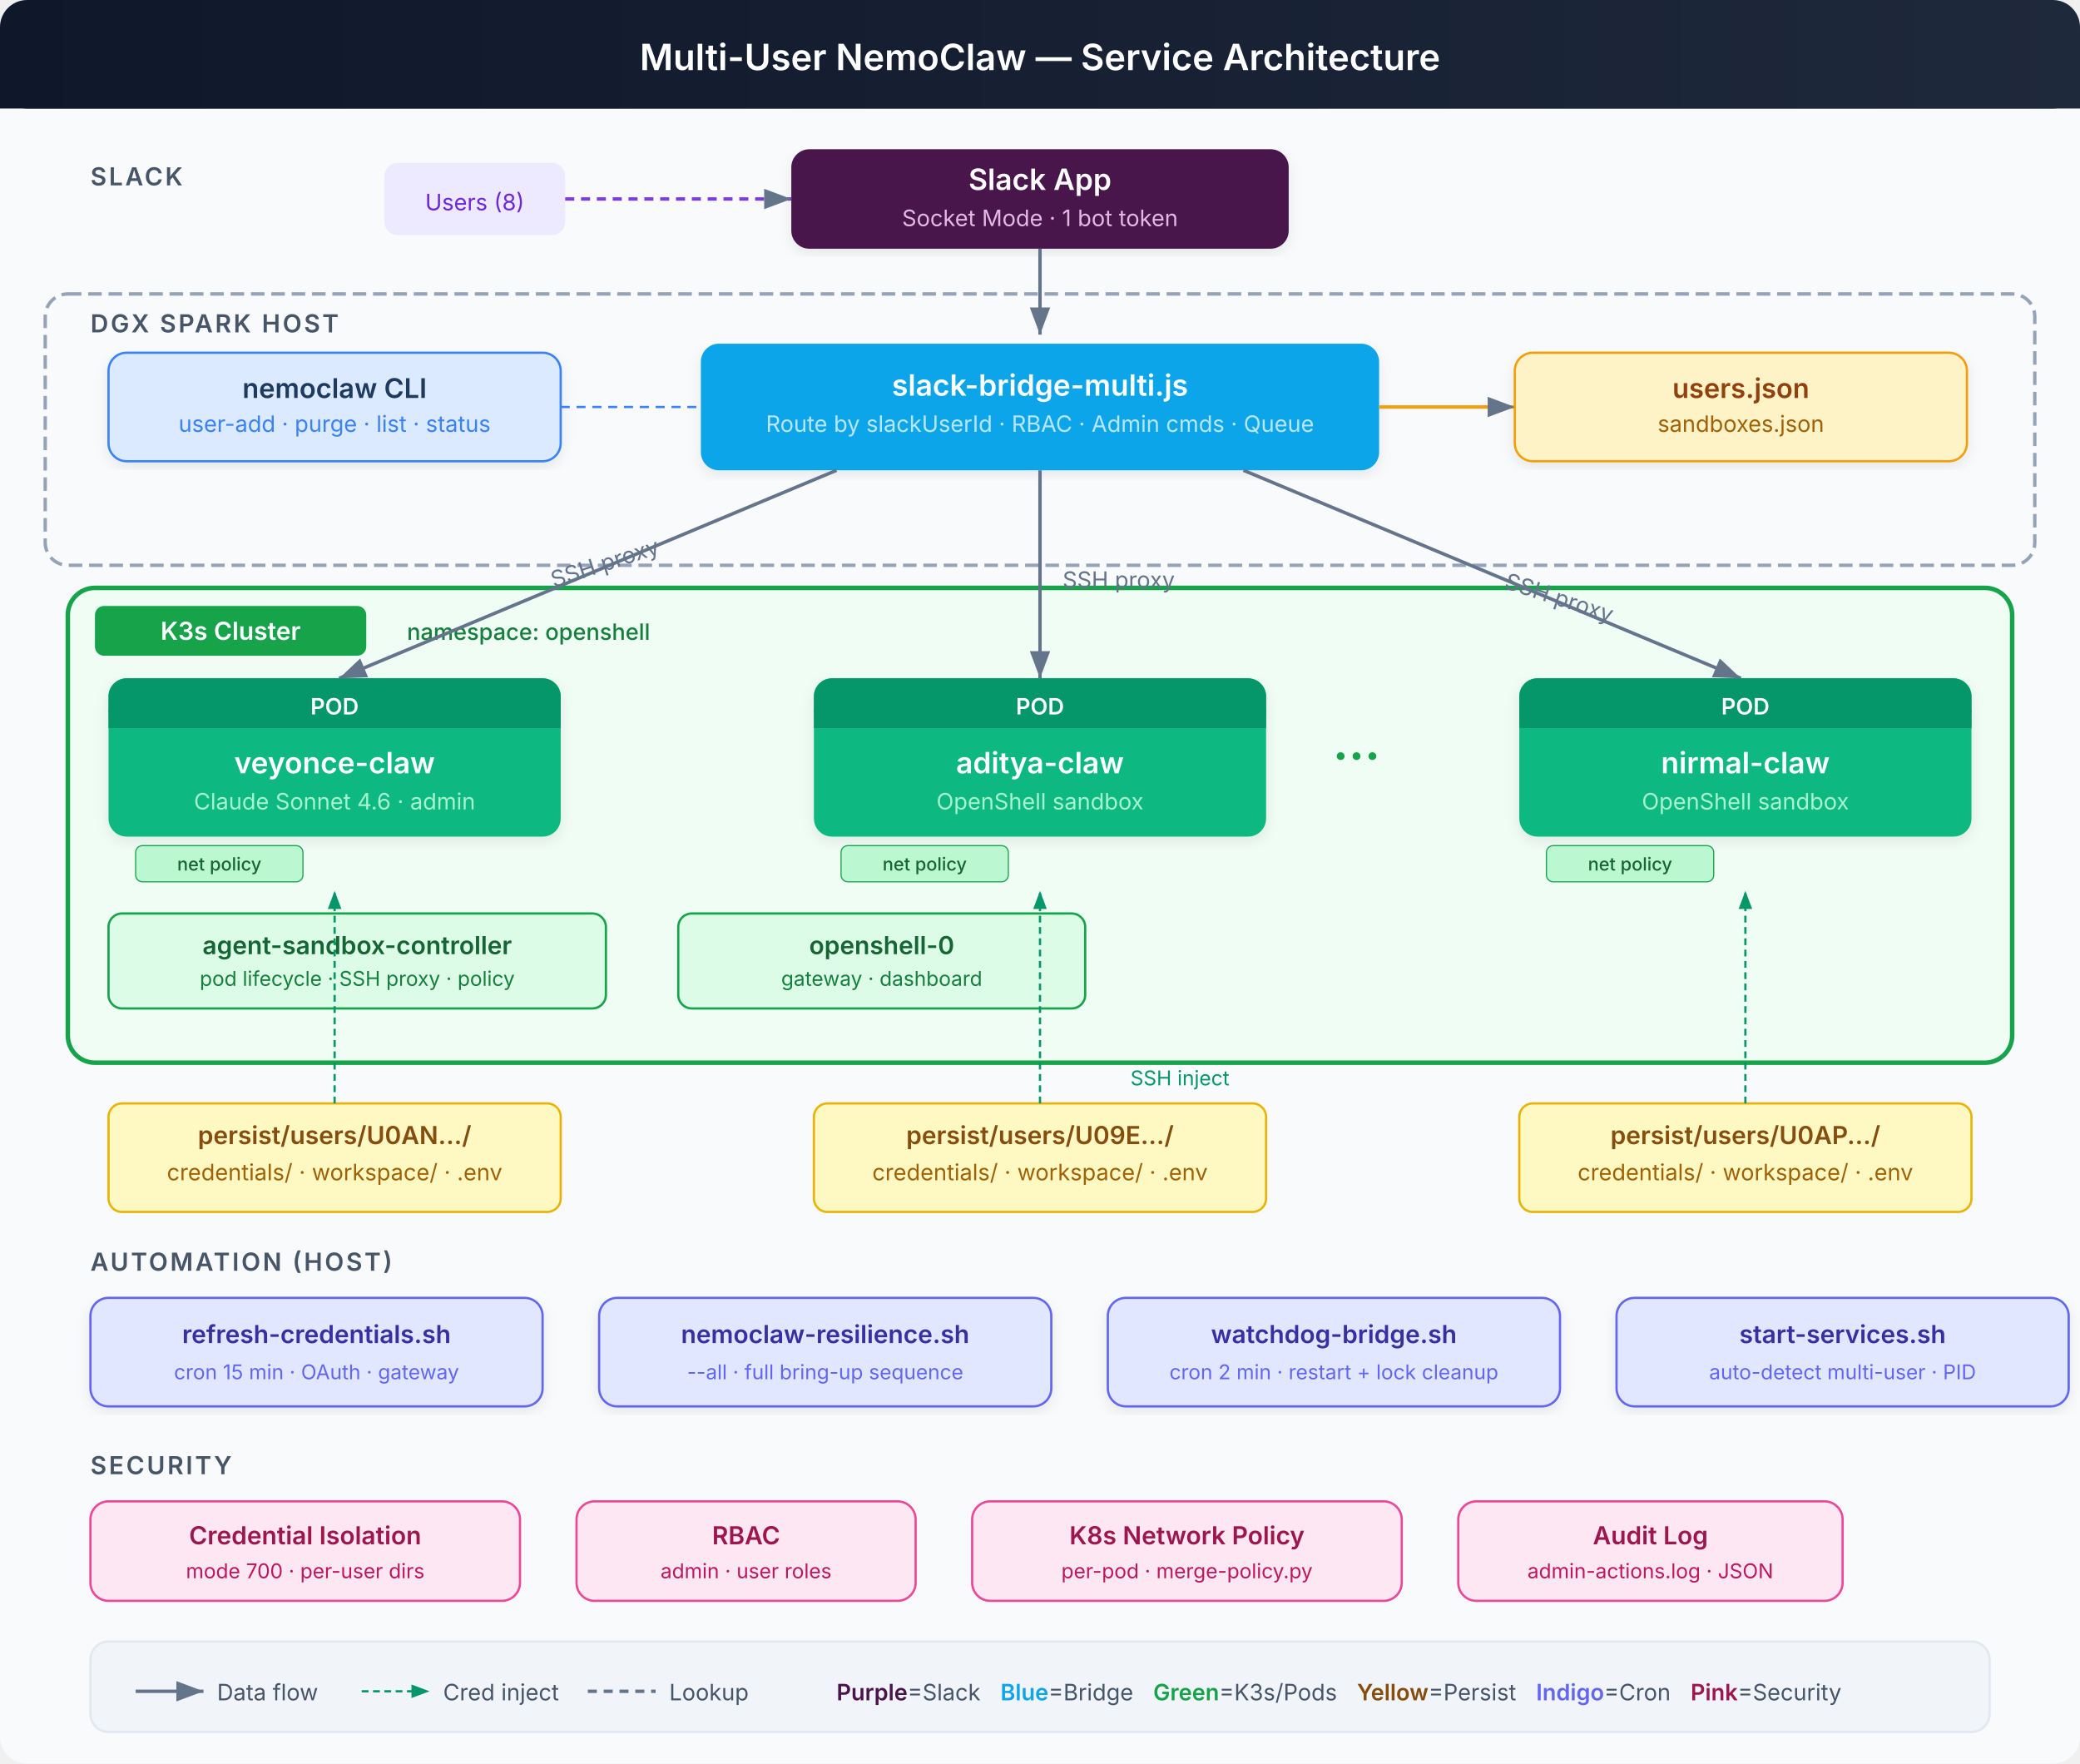
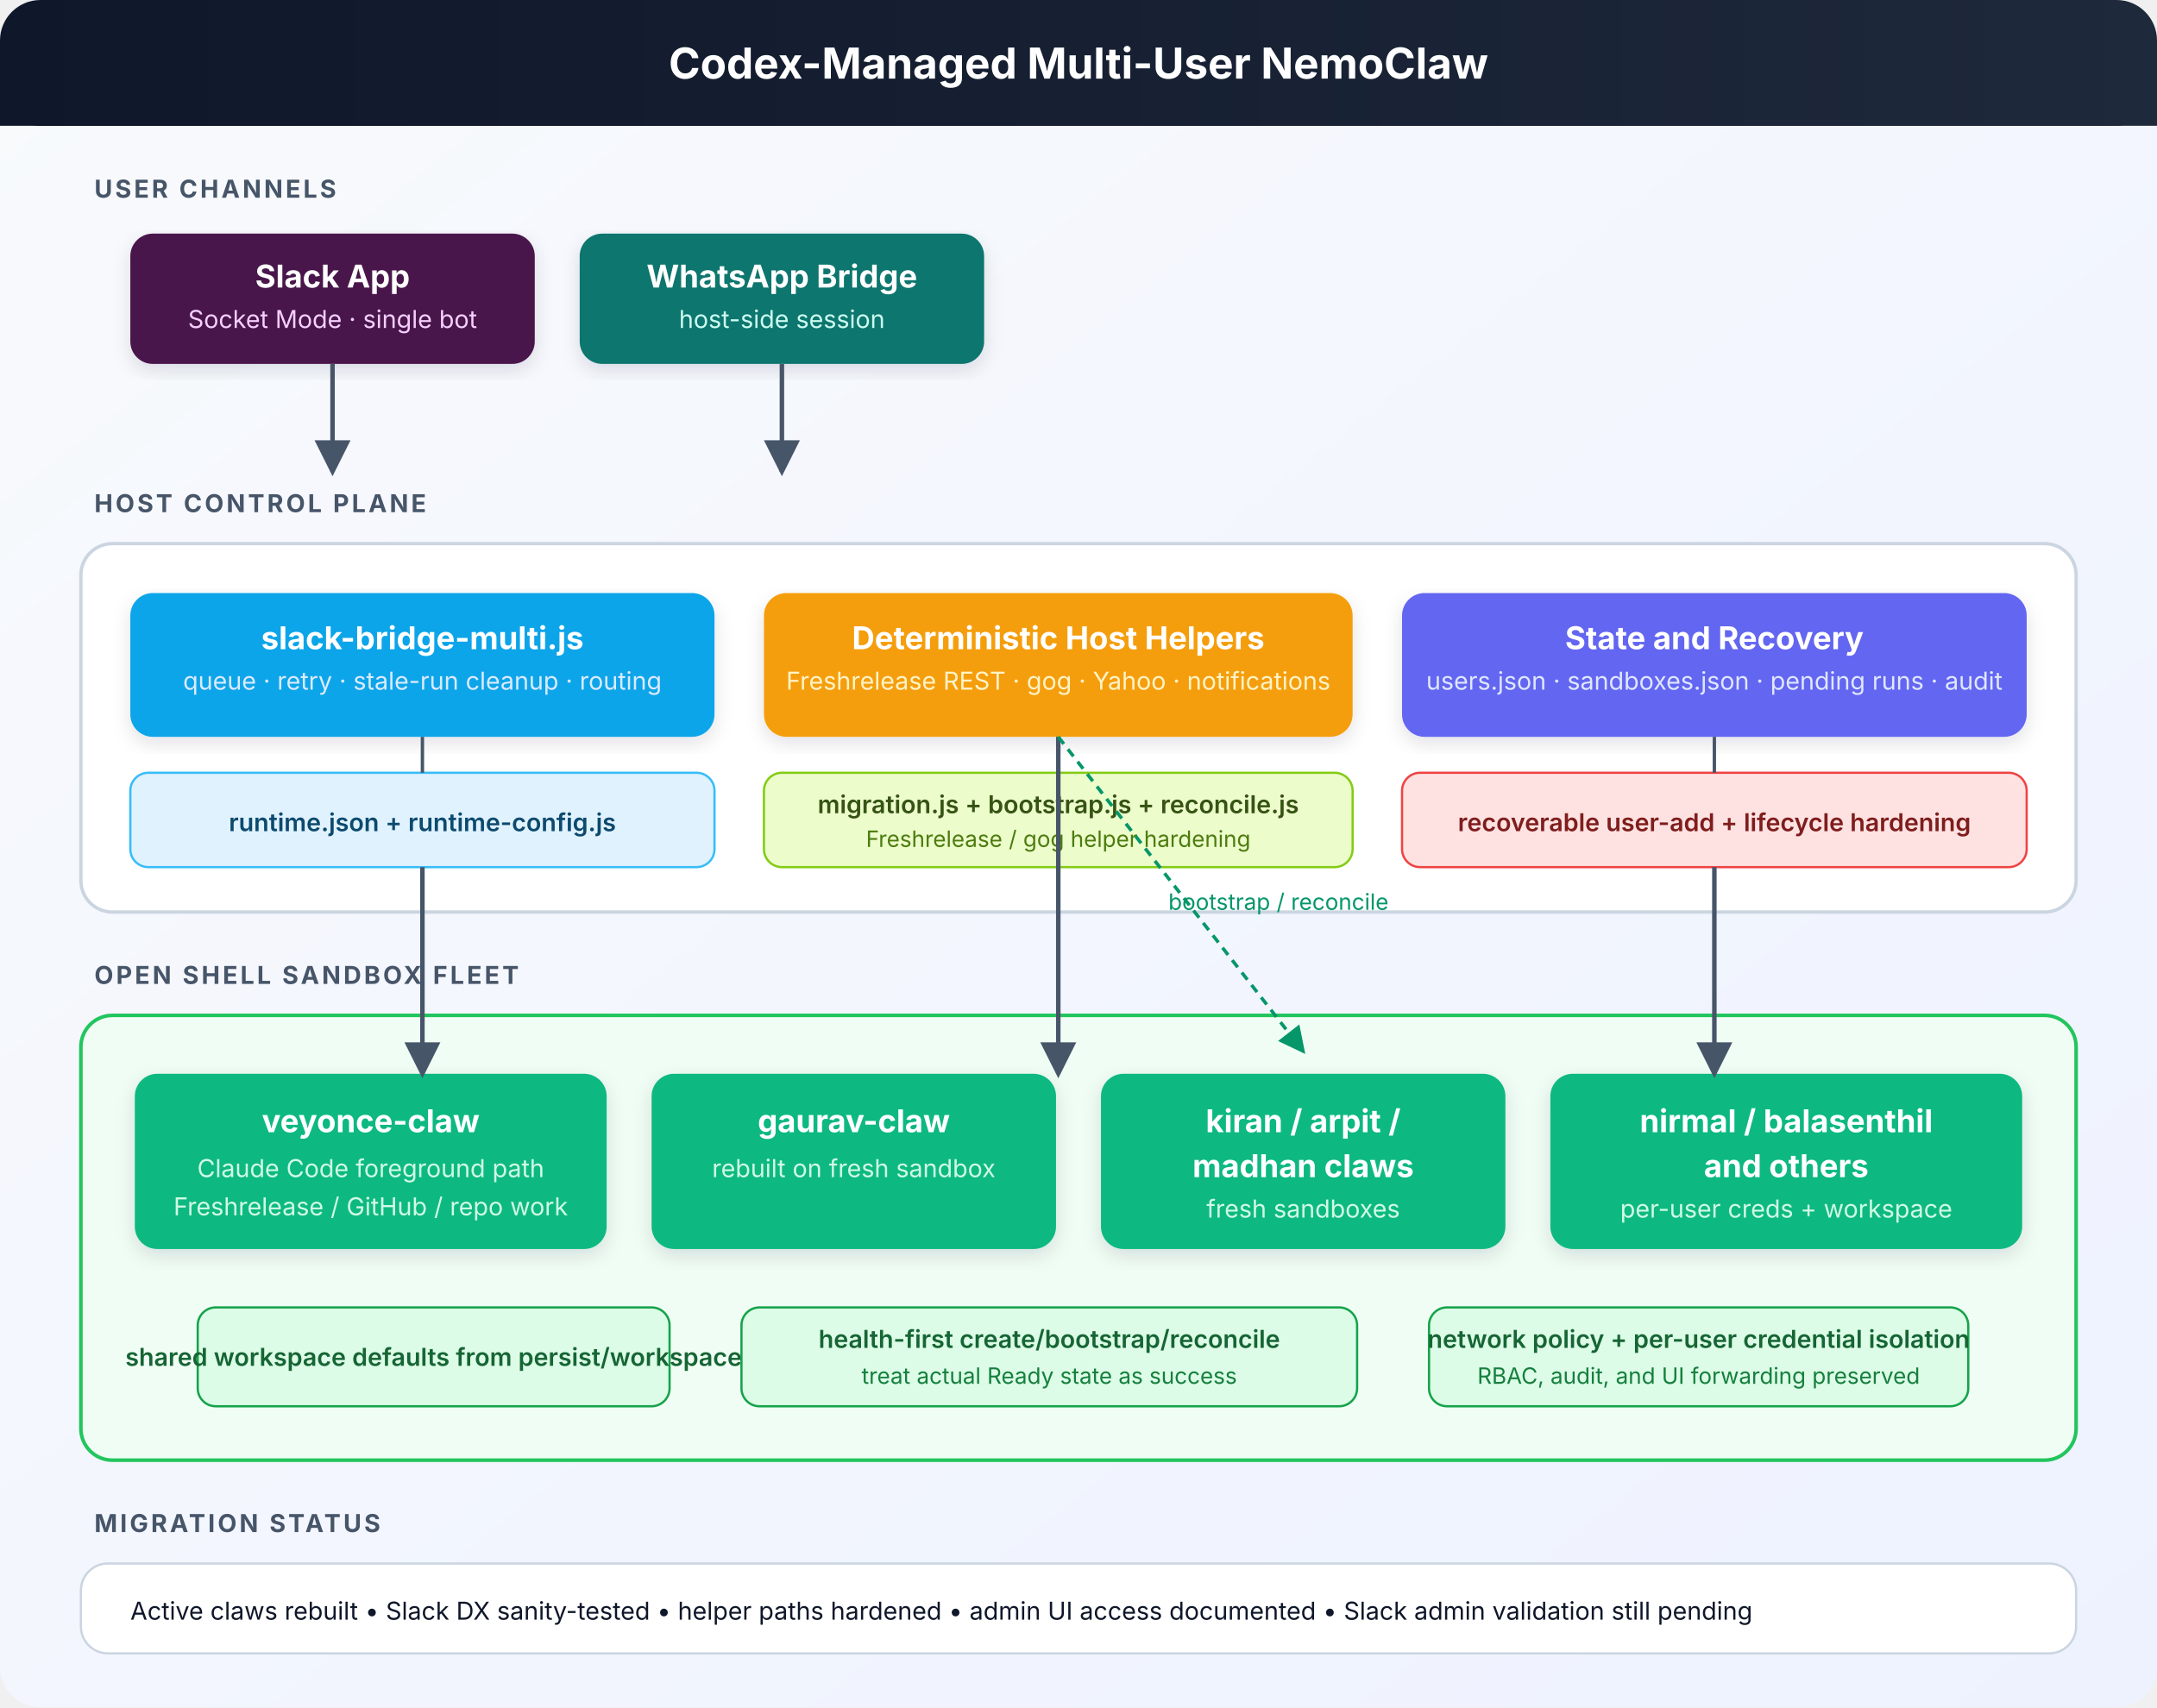
- <svg xmlns="http://www.w3.org/2000/svg" viewBox="0 0 920 780" font-family="Inter, -apple-system, sans-serif" font-size="13">
+ <svg xmlns="http://www.w3.org/2000/svg" viewBox="0 0 960 760" font-family="Inter, system-ui, sans-serif" font-size="13">
  <defs>
-     <marker id="arrow" markerWidth="8" markerHeight="6" refX="8" refY="3" orient="auto">
-       <path d="M0,0 L8,3 L0,6" fill="#64748b" />
-     </marker>
-     <marker id="arrow-green" markerWidth="8" markerHeight="6" refX="8" refY="3" orient="auto">
-       <path d="M0,0 L8,3 L0,6" fill="#059669" />
-     </marker>
-     <linearGradient id="headerGrad" x1="0" y1="0" x2="1" y2="0">
+     <linearGradient id="bg" x1="0" y1="0" x2="1" y2="1">
+       <stop offset="0%" stop-color="#f8fafc" />
+       <stop offset="100%" stop-color="#eef2ff" />
+     </linearGradient>
+     <linearGradient id="title" x1="0" y1="0" x2="1" y2="0">
      <stop offset="0%" stop-color="#0f172a" />
      <stop offset="100%" stop-color="#1e293b" />
    </linearGradient>
-     <filter id="shadow" x="-4%" y="-4%" width="108%" height="112%">
-       <feDropShadow dx="0" dy="2" stdDeviation="3" flood-opacity="0.08" />
+     <filter id="shadow" x="-8%" y="-8%" width="116%" height="120%">
+       <feDropShadow dx="0" dy="3" stdDeviation="4" flood-color="#0f172a" flood-opacity="0.12" />
    </filter>
+     <marker id="arrow" markerWidth="8" markerHeight="8" refX="7" refY="4" orient="auto">
+       <path d="M0,0 L8,4 L0,8 z" fill="#475569" />
+     </marker>
+     <marker id="arrowGreen" markerWidth="8" markerHeight="8" refX="7" refY="4" orient="auto">
+       <path d="M0,0 L8,4 L0,8 z" fill="#059669" />
+     </marker>
  </defs>
-   <rect width="920" height="780" rx="12" fill="#f8fafc" />
-   <rect x="0" y="0" width="920" height="48" rx="12" fill="url(#headerGrad)" />
-   <rect x="0" y="24" width="920" height="24" fill="url(#headerGrad)" />
-   <text x="460" y="31" text-anchor="middle" fill="white" font-size="16" font-weight="600">Multi-User NemoClaw — Service Architecture</text>
-   <text x="40" y="82" fill="#475569" font-size="11" font-weight="600" letter-spacing="1">SLACK</text>
-   <rect x="350" y="66" width="220" height="44" rx="8" fill="#4A154B" filter="url(#shadow)" />
-   <text x="460" y="84" text-anchor="middle" fill="white" font-weight="600" font-size="13">Slack App</text>
-   <text x="460" y="100" text-anchor="middle" fill="#e2b8e4" font-size="10">Socket Mode  ·  1 bot token</text>
-   <g fill="#7c3aed" font-size="10">
-     <rect x="170" y="72" width="80" height="32" rx="6" fill="#ede9fe" />
-     <text x="210" y="93" text-anchor="middle" fill="#6d28d9">Users (8)</text>
-     <line x1="250" y1="88" x2="350" y2="88" stroke="#7c3aed" stroke-width="1.5" marker-end="url(#arrow)" stroke-dasharray="4,3" />
-   </g>
-   <line x1="460" y1="110" x2="460" y2="148" stroke="#64748b" stroke-width="1.5" marker-end="url(#arrow)" />
-   <rect x="20" y="130" width="880" height="120" rx="10" fill="none" stroke="#94a3b8" stroke-width="1.5" stroke-dasharray="6,3" />
-   <text x="40" y="147" fill="#475569" font-size="11" font-weight="600" letter-spacing="1">DGX SPARK HOST</text>
-   <rect x="310" y="152" width="300" height="56" rx="8" fill="#0ea5e9" filter="url(#shadow)" />
-   <text x="460" y="175" text-anchor="middle" fill="white" font-weight="600">slack-bridge-multi.js</text>
-   <text x="460" y="191" text-anchor="middle" fill="#bae6fd" font-size="10">Route by slackUserId · RBAC · Admin cmds · Queue</text>
-   <rect x="670" y="156" width="200" height="48" rx="8" fill="#fef3c7" stroke="#f59e0b" stroke-width="1" filter="url(#shadow)" />
-   <text x="770" y="176" text-anchor="middle" fill="#92400e" font-weight="600" font-size="12">users.json</text>
-   <text x="770" y="191" text-anchor="middle" fill="#a16207" font-size="10">sandboxes.json</text>
-   <line x1="610" y1="180" x2="670" y2="180" stroke="#f59e0b" stroke-width="1.5" marker-end="url(#arrow)" />
-   <rect x="48" y="156" width="200" height="48" rx="8" fill="#dbeafe" stroke="#3b82f6" stroke-width="1" filter="url(#shadow)" />
-   <text x="148" y="176" text-anchor="middle" fill="#1e3a5f" font-weight="600" font-size="12">nemoclaw CLI</text>
-   <text x="148" y="191" text-anchor="middle" fill="#3b82f6" font-size="10">user-add · purge · list · status</text>
-   <line x1="248" y1="180" x2="310" y2="180" stroke="#3b82f6" stroke-width="1" stroke-dasharray="4,3" />
-   <rect x="30" y="260" width="860" height="210" rx="12" fill="#f0fdf4" stroke="#16a34a" stroke-width="2" />
-   <rect x="42" y="268" width="120" height="22" rx="4" fill="#16a34a" />
-   <text x="102" y="283" text-anchor="middle" fill="white" font-size="11" font-weight="600">K3s Cluster</text>
-   <text x="180" y="283" fill="#15803d" font-size="10" font-weight="500">namespace: openshell</text>
-   <line x1="370" y1="208" x2="150" y2="300" stroke="#64748b" stroke-width="1.5" marker-end="url(#arrow)" />
-   <line x1="460" y1="208" x2="460" y2="300" stroke="#64748b" stroke-width="1.5" marker-end="url(#arrow)" />
-   <line x1="550" y1="208" x2="770" y2="300" stroke="#64748b" stroke-width="1.5" marker-end="url(#arrow)" />
-   <text x="245" y="260" fill="#64748b" font-size="10" transform="rotate(-18,245,260)">SSH proxy</text>
-   <text x="470" y="260" fill="#64748b" font-size="10">SSH proxy</text>
-   <text x="665" y="260" fill="#64748b" font-size="10" transform="rotate(18,665,260)">SSH proxy</text>
-   <rect x="48" y="300" width="200" height="70" rx="8" fill="#10b981" filter="url(#shadow)" />
-   <rect x="48" y="300" width="200" height="22" rx="8" fill="#059669" />
-   <rect x="48" y="314" width="200" height="8" fill="#059669" />
-   <text x="148" y="316" text-anchor="middle" fill="white" font-size="10" font-weight="600">POD</text>
-   <text x="148" y="342" text-anchor="middle" fill="white" font-weight="600">veyonce-claw</text>
-   <text x="148" y="358" text-anchor="middle" fill="#a7f3d0" font-size="10">Claude Sonnet 4.6 · admin</text>
-   <rect x="360" y="300" width="200" height="70" rx="8" fill="#10b981" filter="url(#shadow)" />
-   <rect x="360" y="300" width="200" height="22" rx="8" fill="#059669" />
-   <rect x="360" y="314" width="200" height="8" fill="#059669" />
-   <text x="460" y="316" text-anchor="middle" fill="white" font-size="10" font-weight="600">POD</text>
-   <text x="460" y="342" text-anchor="middle" fill="white" font-weight="600">aditya-claw</text>
-   <text x="460" y="358" text-anchor="middle" fill="#a7f3d0" font-size="10">OpenShell sandbox</text>
-   <rect x="672" y="300" width="200" height="70" rx="8" fill="#10b981" filter="url(#shadow)" />
-   <rect x="672" y="300" width="200" height="22" rx="8" fill="#059669" />
-   <rect x="672" y="314" width="200" height="8" fill="#059669" />
-   <text x="772" y="316" text-anchor="middle" fill="white" font-size="10" font-weight="600">POD</text>
-   <text x="772" y="342" text-anchor="middle" fill="white" font-weight="600">nirmal-claw</text>
-   <text x="772" y="358" text-anchor="middle" fill="#a7f3d0" font-size="10">OpenShell sandbox</text>
-   <text x="600" y="342" text-anchor="middle" fill="#16a34a" font-size="22" font-weight="600">···</text>
-   <rect x="60" y="374" width="74" height="16" rx="3" fill="#bbf7d0" stroke="#16a34a" stroke-width="0.5" />
-   <text x="97" y="385" text-anchor="middle" fill="#166534" font-size="8" font-weight="500">net policy</text>
-   <rect x="372" y="374" width="74" height="16" rx="3" fill="#bbf7d0" stroke="#16a34a" stroke-width="0.5" />
-   <text x="409" y="385" text-anchor="middle" fill="#166534" font-size="8" font-weight="500">net policy</text>
-   <rect x="684" y="374" width="74" height="16" rx="3" fill="#bbf7d0" stroke="#16a34a" stroke-width="0.5" />
-   <text x="721" y="385" text-anchor="middle" fill="#166534" font-size="8" font-weight="500">net policy</text>
-   <rect x="48" y="404" width="220" height="42" rx="6" fill="#dcfce7" stroke="#16a34a" stroke-width="1" />
-   <text x="158" y="422" text-anchor="middle" fill="#166534" font-weight="600" font-size="11">agent-sandbox-controller</text>
-   <text x="158" y="436" text-anchor="middle" fill="#15803d" font-size="9">pod lifecycle · SSH proxy · policy</text>
-   <rect x="300" y="404" width="180" height="42" rx="6" fill="#dcfce7" stroke="#16a34a" stroke-width="1" />
-   <text x="390" y="422" text-anchor="middle" fill="#166534" font-weight="600" font-size="11">openshell-0</text>
-   <text x="390" y="436" text-anchor="middle" fill="#15803d" font-size="9">gateway · dashboard</text>
-   <rect x="48" y="488" width="200" height="48" rx="6" fill="#fef9c3" stroke="#eab308" stroke-width="1" />
-   <text x="148" y="506" text-anchor="middle" fill="#854d0e" font-size="11" font-weight="600">persist/users/U0AN.../</text>
-   <text x="148" y="522" text-anchor="middle" fill="#a16207" font-size="10">credentials/ · workspace/ · .env</text>
-   <rect x="360" y="488" width="200" height="48" rx="6" fill="#fef9c3" stroke="#eab308" stroke-width="1" />
-   <text x="460" y="506" text-anchor="middle" fill="#854d0e" font-size="11" font-weight="600">persist/users/U09E.../</text>
-   <text x="460" y="522" text-anchor="middle" fill="#a16207" font-size="10">credentials/ · workspace/ · .env</text>
-   <rect x="672" y="488" width="200" height="48" rx="6" fill="#fef9c3" stroke="#eab308" stroke-width="1" />
-   <text x="772" y="506" text-anchor="middle" fill="#854d0e" font-size="11" font-weight="600">persist/users/U0AP.../</text>
-   <text x="772" y="522" text-anchor="middle" fill="#a16207" font-size="10">credentials/ · workspace/ · .env</text>
-   <line x1="148" y1="488" x2="148" y2="394" stroke="#059669" stroke-width="1" marker-end="url(#arrow-green)" stroke-dasharray="3,2" />
-   <line x1="460" y1="488" x2="460" y2="394" stroke="#059669" stroke-width="1" marker-end="url(#arrow-green)" stroke-dasharray="3,2" />
-   <line x1="772" y1="488" x2="772" y2="394" stroke="#059669" stroke-width="1" marker-end="url(#arrow-green)" stroke-dasharray="3,2" />
-   <text x="500" y="480" fill="#059669" font-size="9">SSH inject</text>
-   <text x="40" y="562" fill="#475569" font-size="11" font-weight="600" letter-spacing="1">AUTOMATION (HOST)</text>
-   <rect x="40" y="574" width="200" height="48" rx="8" fill="#e0e7ff" stroke="#6366f1" stroke-width="1" filter="url(#shadow)" />
-   <text x="140" y="594" text-anchor="middle" fill="#3730a3" font-weight="600" font-size="11">refresh-credentials.sh</text>
-   <text x="140" y="610" text-anchor="middle" fill="#6366f1" font-size="9">cron 15 min · OAuth · gateway</text>
-   <rect x="265" y="574" width="200" height="48" rx="8" fill="#e0e7ff" stroke="#6366f1" stroke-width="1" filter="url(#shadow)" />
-   <text x="365" y="594" text-anchor="middle" fill="#3730a3" font-weight="600" font-size="11">nemoclaw-resilience.sh</text>
-   <text x="365" y="610" text-anchor="middle" fill="#6366f1" font-size="9">--all · full bring-up sequence</text>
-   <rect x="490" y="574" width="200" height="48" rx="8" fill="#e0e7ff" stroke="#6366f1" stroke-width="1" filter="url(#shadow)" />
-   <text x="590" y="594" text-anchor="middle" fill="#3730a3" font-weight="600" font-size="11">watchdog-bridge.sh</text>
-   <text x="590" y="610" text-anchor="middle" fill="#6366f1" font-size="9">cron 2 min · restart + lock cleanup</text>
-   <rect x="715" y="574" width="200" height="48" rx="8" fill="#e0e7ff" stroke="#6366f1" stroke-width="1" filter="url(#shadow)" />
-   <text x="815" y="594" text-anchor="middle" fill="#3730a3" font-weight="600" font-size="11">start-services.sh</text>
-   <text x="815" y="610" text-anchor="middle" fill="#6366f1" font-size="9">auto-detect multi-user · PID</text>
-   <text x="40" y="652" fill="#475569" font-size="11" font-weight="600" letter-spacing="1">SECURITY</text>
-   <rect x="40" y="664" width="190" height="44" rx="8" fill="#fce7f3" stroke="#ec4899" stroke-width="1" />
-   <text x="135" y="683" text-anchor="middle" fill="#9d174d" font-weight="600" font-size="11">Credential Isolation</text>
-   <text x="135" y="698" text-anchor="middle" fill="#be185d" font-size="9">mode 700 · per-user dirs</text>
-   <rect x="255" y="664" width="150" height="44" rx="8" fill="#fce7f3" stroke="#ec4899" stroke-width="1" />
-   <text x="330" y="683" text-anchor="middle" fill="#9d174d" font-weight="600" font-size="11">RBAC</text>
-   <text x="330" y="698" text-anchor="middle" fill="#be185d" font-size="9">admin · user roles</text>
-   <rect x="430" y="664" width="190" height="44" rx="8" fill="#fce7f3" stroke="#ec4899" stroke-width="1" />
-   <text x="525" y="683" text-anchor="middle" fill="#9d174d" font-weight="600" font-size="11">K8s Network Policy</text>
-   <text x="525" y="698" text-anchor="middle" fill="#be185d" font-size="9">per-pod · merge-policy.py</text>
-   <rect x="645" y="664" width="170" height="44" rx="8" fill="#fce7f3" stroke="#ec4899" stroke-width="1" />
-   <text x="730" y="683" text-anchor="middle" fill="#9d174d" font-weight="600" font-size="11">Audit Log</text>
-   <text x="730" y="698" text-anchor="middle" fill="#be185d" font-size="9">admin-actions.log · JSON</text>
-   <rect x="40" y="726" width="840" height="40" rx="8" fill="#f1f5f9" stroke="#e2e8f0" stroke-width="1" />
-   <line x1="60" y1="748" x2="90" y2="748" stroke="#64748b" stroke-width="1.5" marker-end="url(#arrow)" />
-   <text x="96" y="752" fill="#475569" font-size="10">Data flow</text>
-   <line x1="160" y1="748" x2="190" y2="748" stroke="#059669" stroke-width="1" stroke-dasharray="3,2" marker-end="url(#arrow-green)" />
-   <text x="196" y="752" fill="#475569" font-size="10">Cred inject</text>
-   <line x1="260" y1="748" x2="290" y2="748" stroke="#64748b" stroke-width="1.5" stroke-dasharray="4,3" />
-   <text x="296" y="752" fill="#475569" font-size="10">Lookup</text>
-   <text x="370" y="752" fill="#475569" font-size="10">
-     <tspan fill="#4A154B" font-weight="600">Purple</tspan>=Slack
-     <tspan dx="6" fill="#0ea5e9" font-weight="600">Blue</tspan>=Bridge
-     <tspan dx="6" fill="#16a34a" font-weight="600">Green</tspan>=K3s/Pods
-     <tspan dx="6" fill="#854d0e" font-weight="600">Yellow</tspan>=Persist
-     <tspan dx="6" fill="#6366f1" font-weight="600">Indigo</tspan>=Cron
-     <tspan dx="6" fill="#9d174d" font-weight="600">Pink</tspan>=Security
+   <rect width="960" height="760" rx="18" fill="url(#bg)" />
+   <rect x="0" y="0" width="960" height="56" rx="18" fill="url(#title)" />
+   <rect x="0" y="28" width="960" height="28" fill="url(#title)" />
+   <text x="480" y="35" text-anchor="middle" fill="#ffffff" font-size="19" font-weight="700">Codex-Managed Multi-User NemoClaw</text>
+   <text x="42" y="88" fill="#475569" font-size="11" font-weight="700" letter-spacing="1.2">USER CHANNELS</text>
+   <rect x="58" y="104" width="180" height="58" rx="10" fill="#4A154B" filter="url(#shadow)" />
+   <text x="148" y="128" text-anchor="middle" fill="#ffffff" font-size="14" font-weight="700">Slack App</text>
+   <text x="148" y="146" text-anchor="middle" fill="#f5d0fe" font-size="11">Socket Mode · single bot</text>
+   <rect x="258" y="104" width="180" height="58" rx="10" fill="#0f766e" filter="url(#shadow)" />
+   <text x="348" y="128" text-anchor="middle" fill="#ffffff" font-size="14" font-weight="700">WhatsApp Bridge</text>
+   <text x="348" y="146" text-anchor="middle" fill="#ccfbf1" font-size="11">host-side session</text>
+   <line x1="148" y1="162" x2="148" y2="210" stroke="#475569" stroke-width="2" marker-end="url(#arrow)" />
+   <line x1="348" y1="162" x2="348" y2="210" stroke="#475569" stroke-width="2" marker-end="url(#arrow)" />
+   <text x="42" y="228" fill="#475569" font-size="11" font-weight="700" letter-spacing="1.2">HOST CONTROL PLANE</text>
+   <rect x="36" y="242" width="888" height="164" rx="14" fill="#ffffff" stroke="#cbd5e1" stroke-width="1.5" />
+   <rect x="58" y="264" width="260" height="64" rx="10" fill="#0ea5e9" filter="url(#shadow)" />
+   <text x="188" y="289" text-anchor="middle" fill="#ffffff" font-size="14" font-weight="700">slack-bridge-multi.js</text>
+   <text x="188" y="307" text-anchor="middle" fill="#dbeafe" font-size="11">queue · retry · stale-run cleanup · routing</text>
+   <rect x="340" y="264" width="262" height="64" rx="10" fill="#f59e0b" filter="url(#shadow)" />
+   <text x="471" y="289" text-anchor="middle" fill="#ffffff" font-size="14" font-weight="700">Deterministic Host Helpers</text>
+   <text x="471" y="307" text-anchor="middle" fill="#fef3c7" font-size="11">Freshrelease REST · gog · Yahoo · notifications</text>
+   <rect x="624" y="264" width="278" height="64" rx="10" fill="#6366f1" filter="url(#shadow)" />
+   <text x="763" y="289" text-anchor="middle" fill="#ffffff" font-size="14" font-weight="700">State and Recovery</text>
+   <text x="763" y="307" text-anchor="middle" fill="#e0e7ff" font-size="11">users.json · sandboxes.json · pending runs · audit</text>
+   <rect x="58" y="344" width="260" height="42" rx="8" fill="#e0f2fe" stroke="#38bdf8" />
+   <text x="188" y="370" text-anchor="middle" fill="#0c4a6e" font-size="11" font-weight="600">runtime.json + runtime-config.js</text>
+   <rect x="340" y="344" width="262" height="42" rx="8" fill="#ecfccb" stroke="#84cc16" />
+   <text x="471" y="362" text-anchor="middle" fill="#365314" font-size="11" font-weight="600">migration.js + bootstrap.js + reconcile.js</text>
+   <text x="471" y="377" text-anchor="middle" fill="#4d7c0f" font-size="10">Freshrelease / gog helper hardening</text>
+   <rect x="624" y="344" width="278" height="42" rx="8" fill="#fee2e2" stroke="#ef4444" />
+   <text x="763" y="370" text-anchor="middle" fill="#7f1d1d" font-size="11" font-weight="600">recoverable user-add + lifecycle hardening</text>
+   <line x1="188" y1="328" x2="188" y2="344" stroke="#475569" stroke-width="1.5" />
+   <line x1="471" y1="328" x2="471" y2="344" stroke="#475569" stroke-width="1.5" />
+   <line x1="763" y1="328" x2="763" y2="344" stroke="#475569" stroke-width="1.5" />
+   <text x="42" y="438" fill="#475569" font-size="11" font-weight="700" letter-spacing="1.2">OPEN SHELL SANDBOX FLEET</text>
+   <rect x="36" y="452" width="888" height="198" rx="14" fill="#f0fdf4" stroke="#22c55e" stroke-width="1.6" />
+   <rect x="60" y="478" width="210" height="78" rx="10" fill="#10b981" filter="url(#shadow)" />
+   <text x="165" y="504" text-anchor="middle" fill="#ffffff" font-size="14" font-weight="700">veyonce-claw</text>
+   <text x="165" y="524" text-anchor="middle" fill="#d1fae5" font-size="11">Claude Code foreground path</text>
+   <text x="165" y="541" text-anchor="middle" fill="#d1fae5" font-size="11">Freshrelease / GitHub / repo work</text>
+   <rect x="290" y="478" width="180" height="78" rx="10" fill="#10b981" filter="url(#shadow)" />
+   <text x="380" y="504" text-anchor="middle" fill="#ffffff" font-size="14" font-weight="700">gaurav-claw</text>
+   <text x="380" y="524" text-anchor="middle" fill="#d1fae5" font-size="11">rebuilt on fresh sandbox</text>
+   <rect x="490" y="478" width="180" height="78" rx="10" fill="#10b981" filter="url(#shadow)" />
+   <text x="580" y="504" text-anchor="middle" fill="#ffffff" font-size="14" font-weight="700">kiran / arpit /</text>
+   <text x="580" y="524" text-anchor="middle" fill="#ffffff" font-size="14" font-weight="700">madhan claws</text>
+   <text x="580" y="542" text-anchor="middle" fill="#d1fae5" font-size="11">fresh sandboxes</text>
+   <rect x="690" y="478" width="210" height="78" rx="10" fill="#10b981" filter="url(#shadow)" />
+   <text x="795" y="504" text-anchor="middle" fill="#ffffff" font-size="14" font-weight="700">nirmal / balasenthil</text>
+   <text x="795" y="524" text-anchor="middle" fill="#ffffff" font-size="14" font-weight="700">and others</text>
+   <text x="795" y="542" text-anchor="middle" fill="#d1fae5" font-size="11">per-user creds + workspace</text>
+   <rect x="88" y="582" width="210" height="44" rx="8" fill="#dcfce7" stroke="#16a34a" />
+   <text x="193" y="608" text-anchor="middle" fill="#166534" font-size="11" font-weight="600">shared workspace defaults from persist/workspace</text>
+   <rect x="330" y="582" width="274" height="44" rx="8" fill="#dcfce7" stroke="#16a34a" />
+   <text x="467" y="600" text-anchor="middle" fill="#166534" font-size="11" font-weight="600">health-first create/bootstrap/reconcile</text>
+   <text x="467" y="616" text-anchor="middle" fill="#15803d" font-size="10">treat actual Ready state as success</text>
+   <rect x="636" y="582" width="240" height="44" rx="8" fill="#dcfce7" stroke="#16a34a" />
+   <text x="756" y="600" text-anchor="middle" fill="#166534" font-size="11" font-weight="600">network policy + per-user credential isolation</text>
+   <text x="756" y="616" text-anchor="middle" fill="#15803d" font-size="10">RBAC, audit, and UI forwarding preserved</text>
+   <line x1="188" y1="386" x2="188" y2="478" stroke="#475569" stroke-width="2" marker-end="url(#arrow)" />
+   <line x1="471" y1="328" x2="471" y2="478" stroke="#475569" stroke-width="2" marker-end="url(#arrow)" />
+   <line x1="763" y1="386" x2="763" y2="478" stroke="#475569" stroke-width="2" marker-end="url(#arrow)" />
+   <line x1="471" y1="328" x2="580" y2="468" stroke="#059669" stroke-width="1.5" stroke-dasharray="4,3" marker-end="url(#arrowGreen)" />
+   <text x="520" y="405" fill="#059669" font-size="10">bootstrap / reconcile</text>
+   <text x="42" y="682" fill="#475569" font-size="11" font-weight="700" letter-spacing="1.2">MIGRATION STATUS</text>
+   <rect x="36" y="696" width="888" height="40" rx="12" fill="#ffffff" stroke="#cbd5e1" />
+   <text x="58" y="721" fill="#0f172a" font-size="11">
+     Active claws rebuilt • Slack DX sanity-tested • helper paths hardened • admin UI access documented • Slack admin validation still pending
  </text>
</svg>
